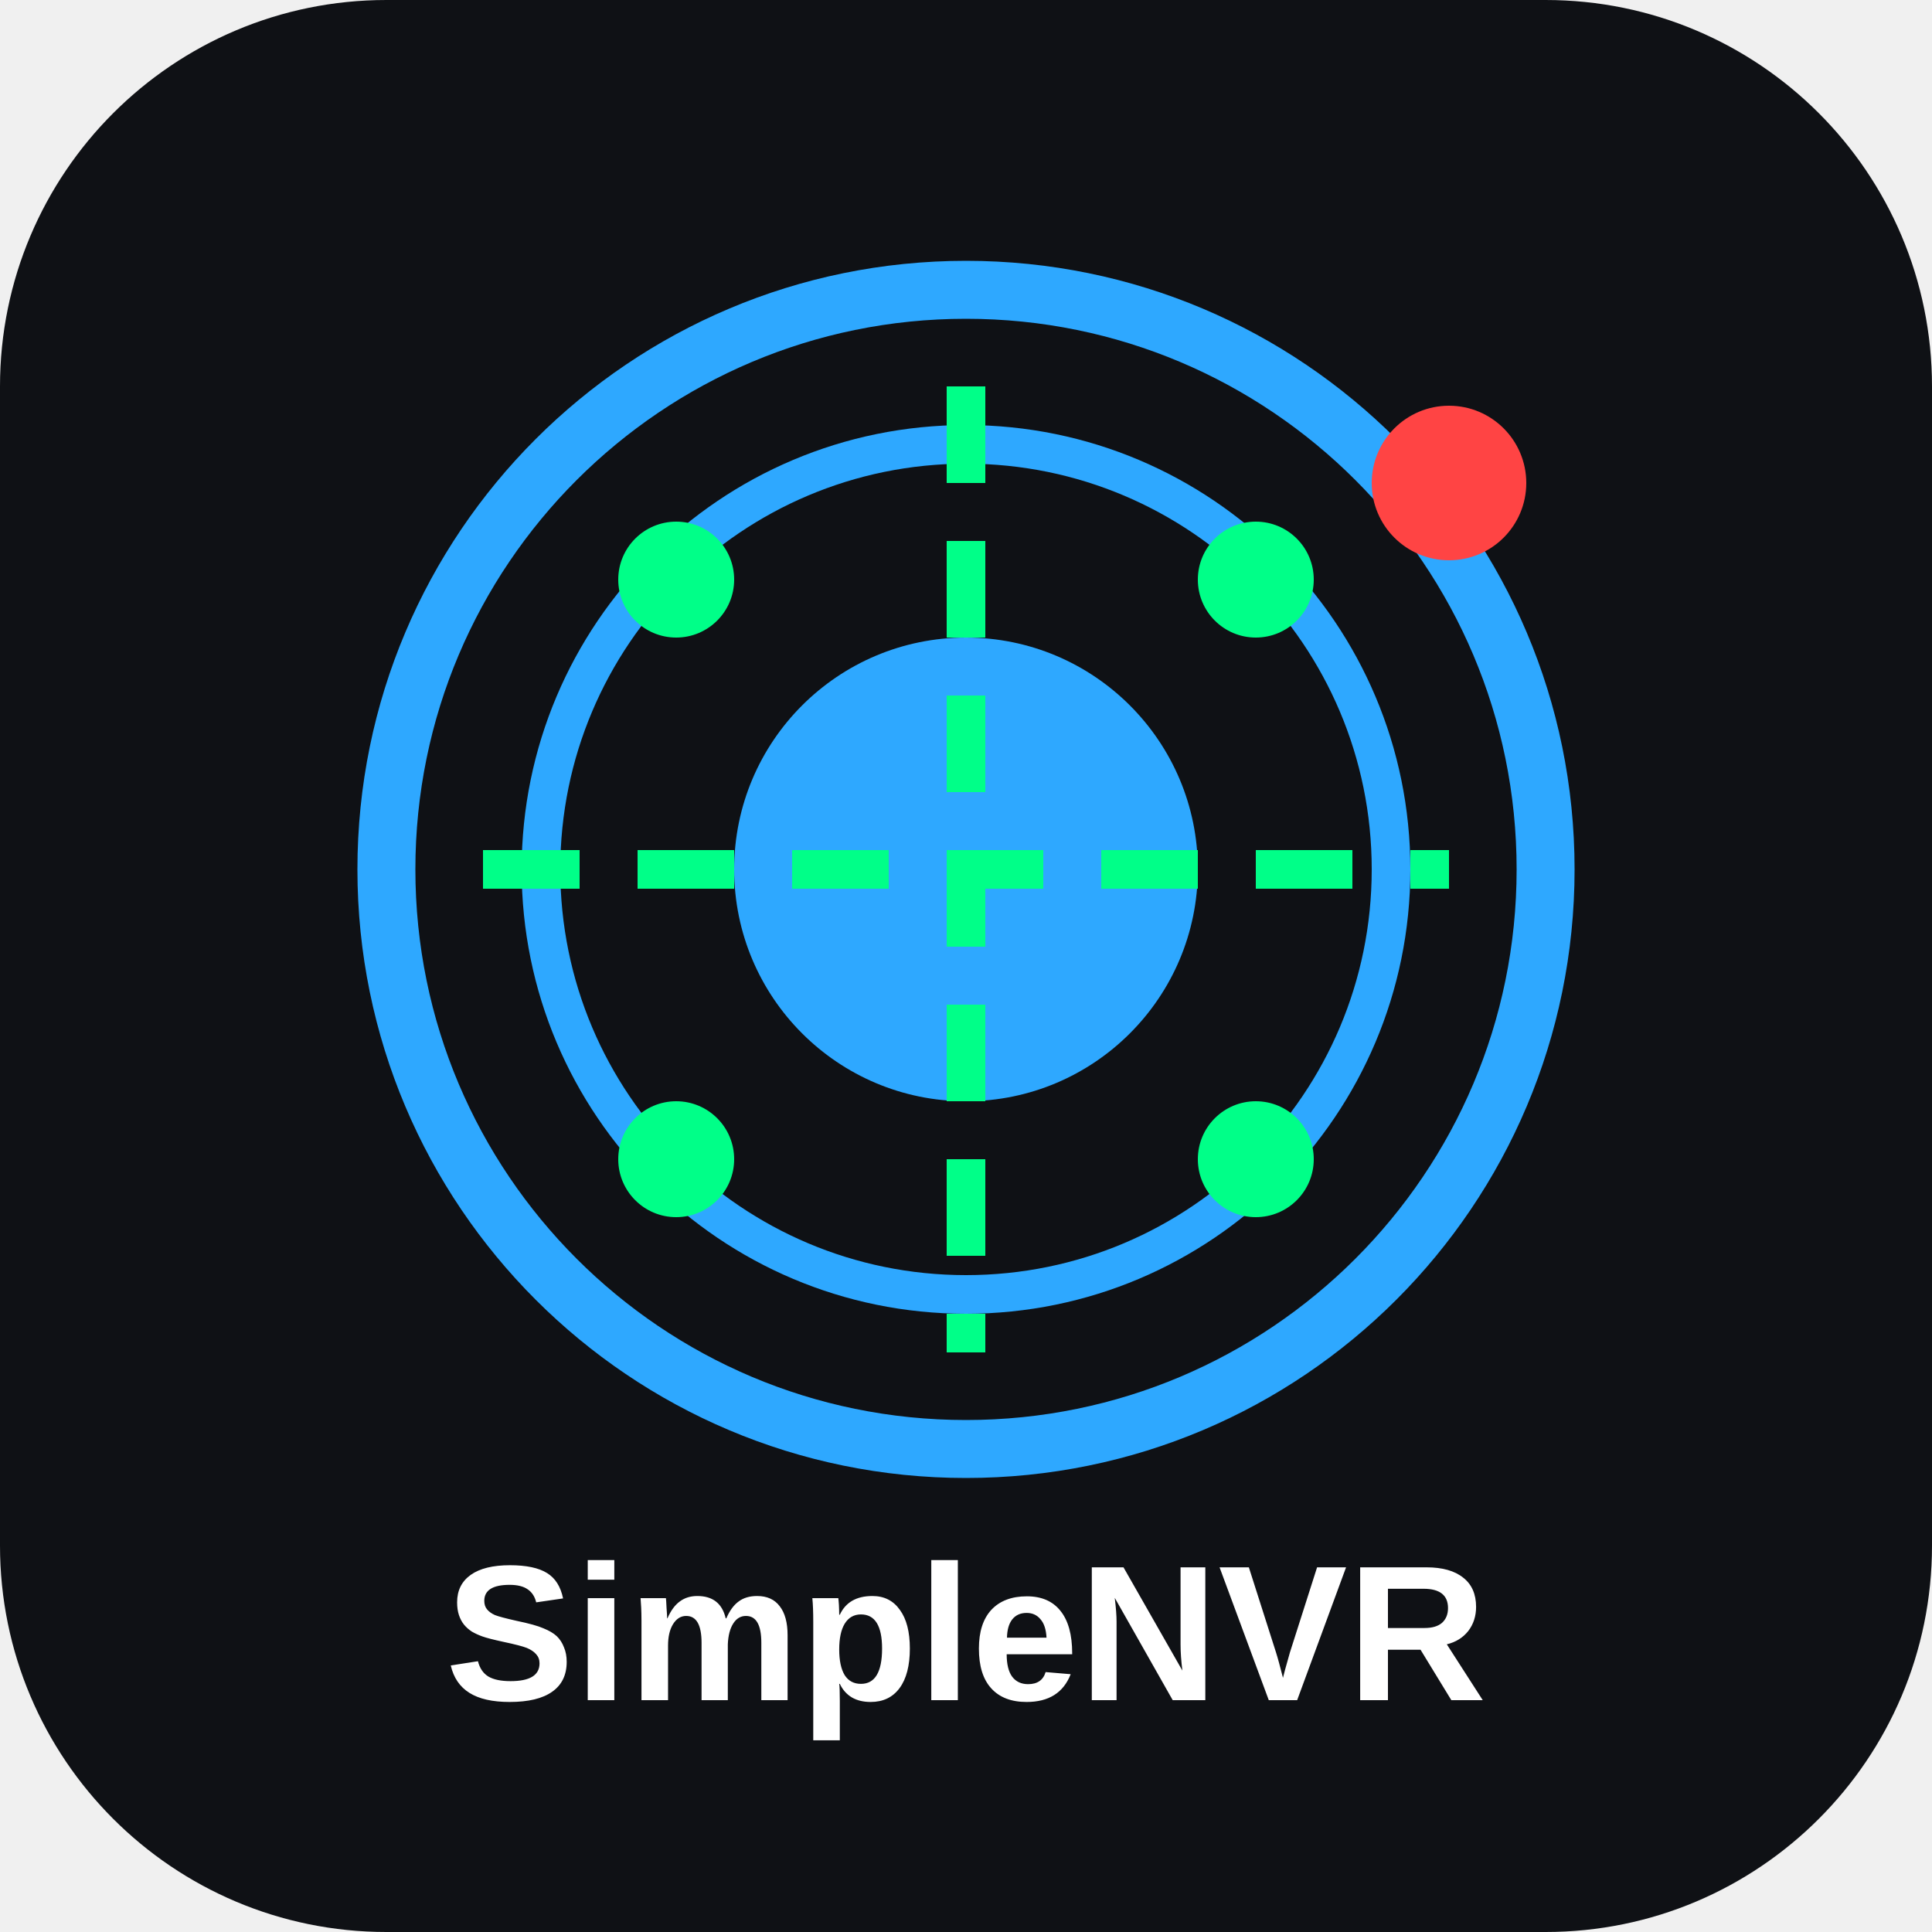
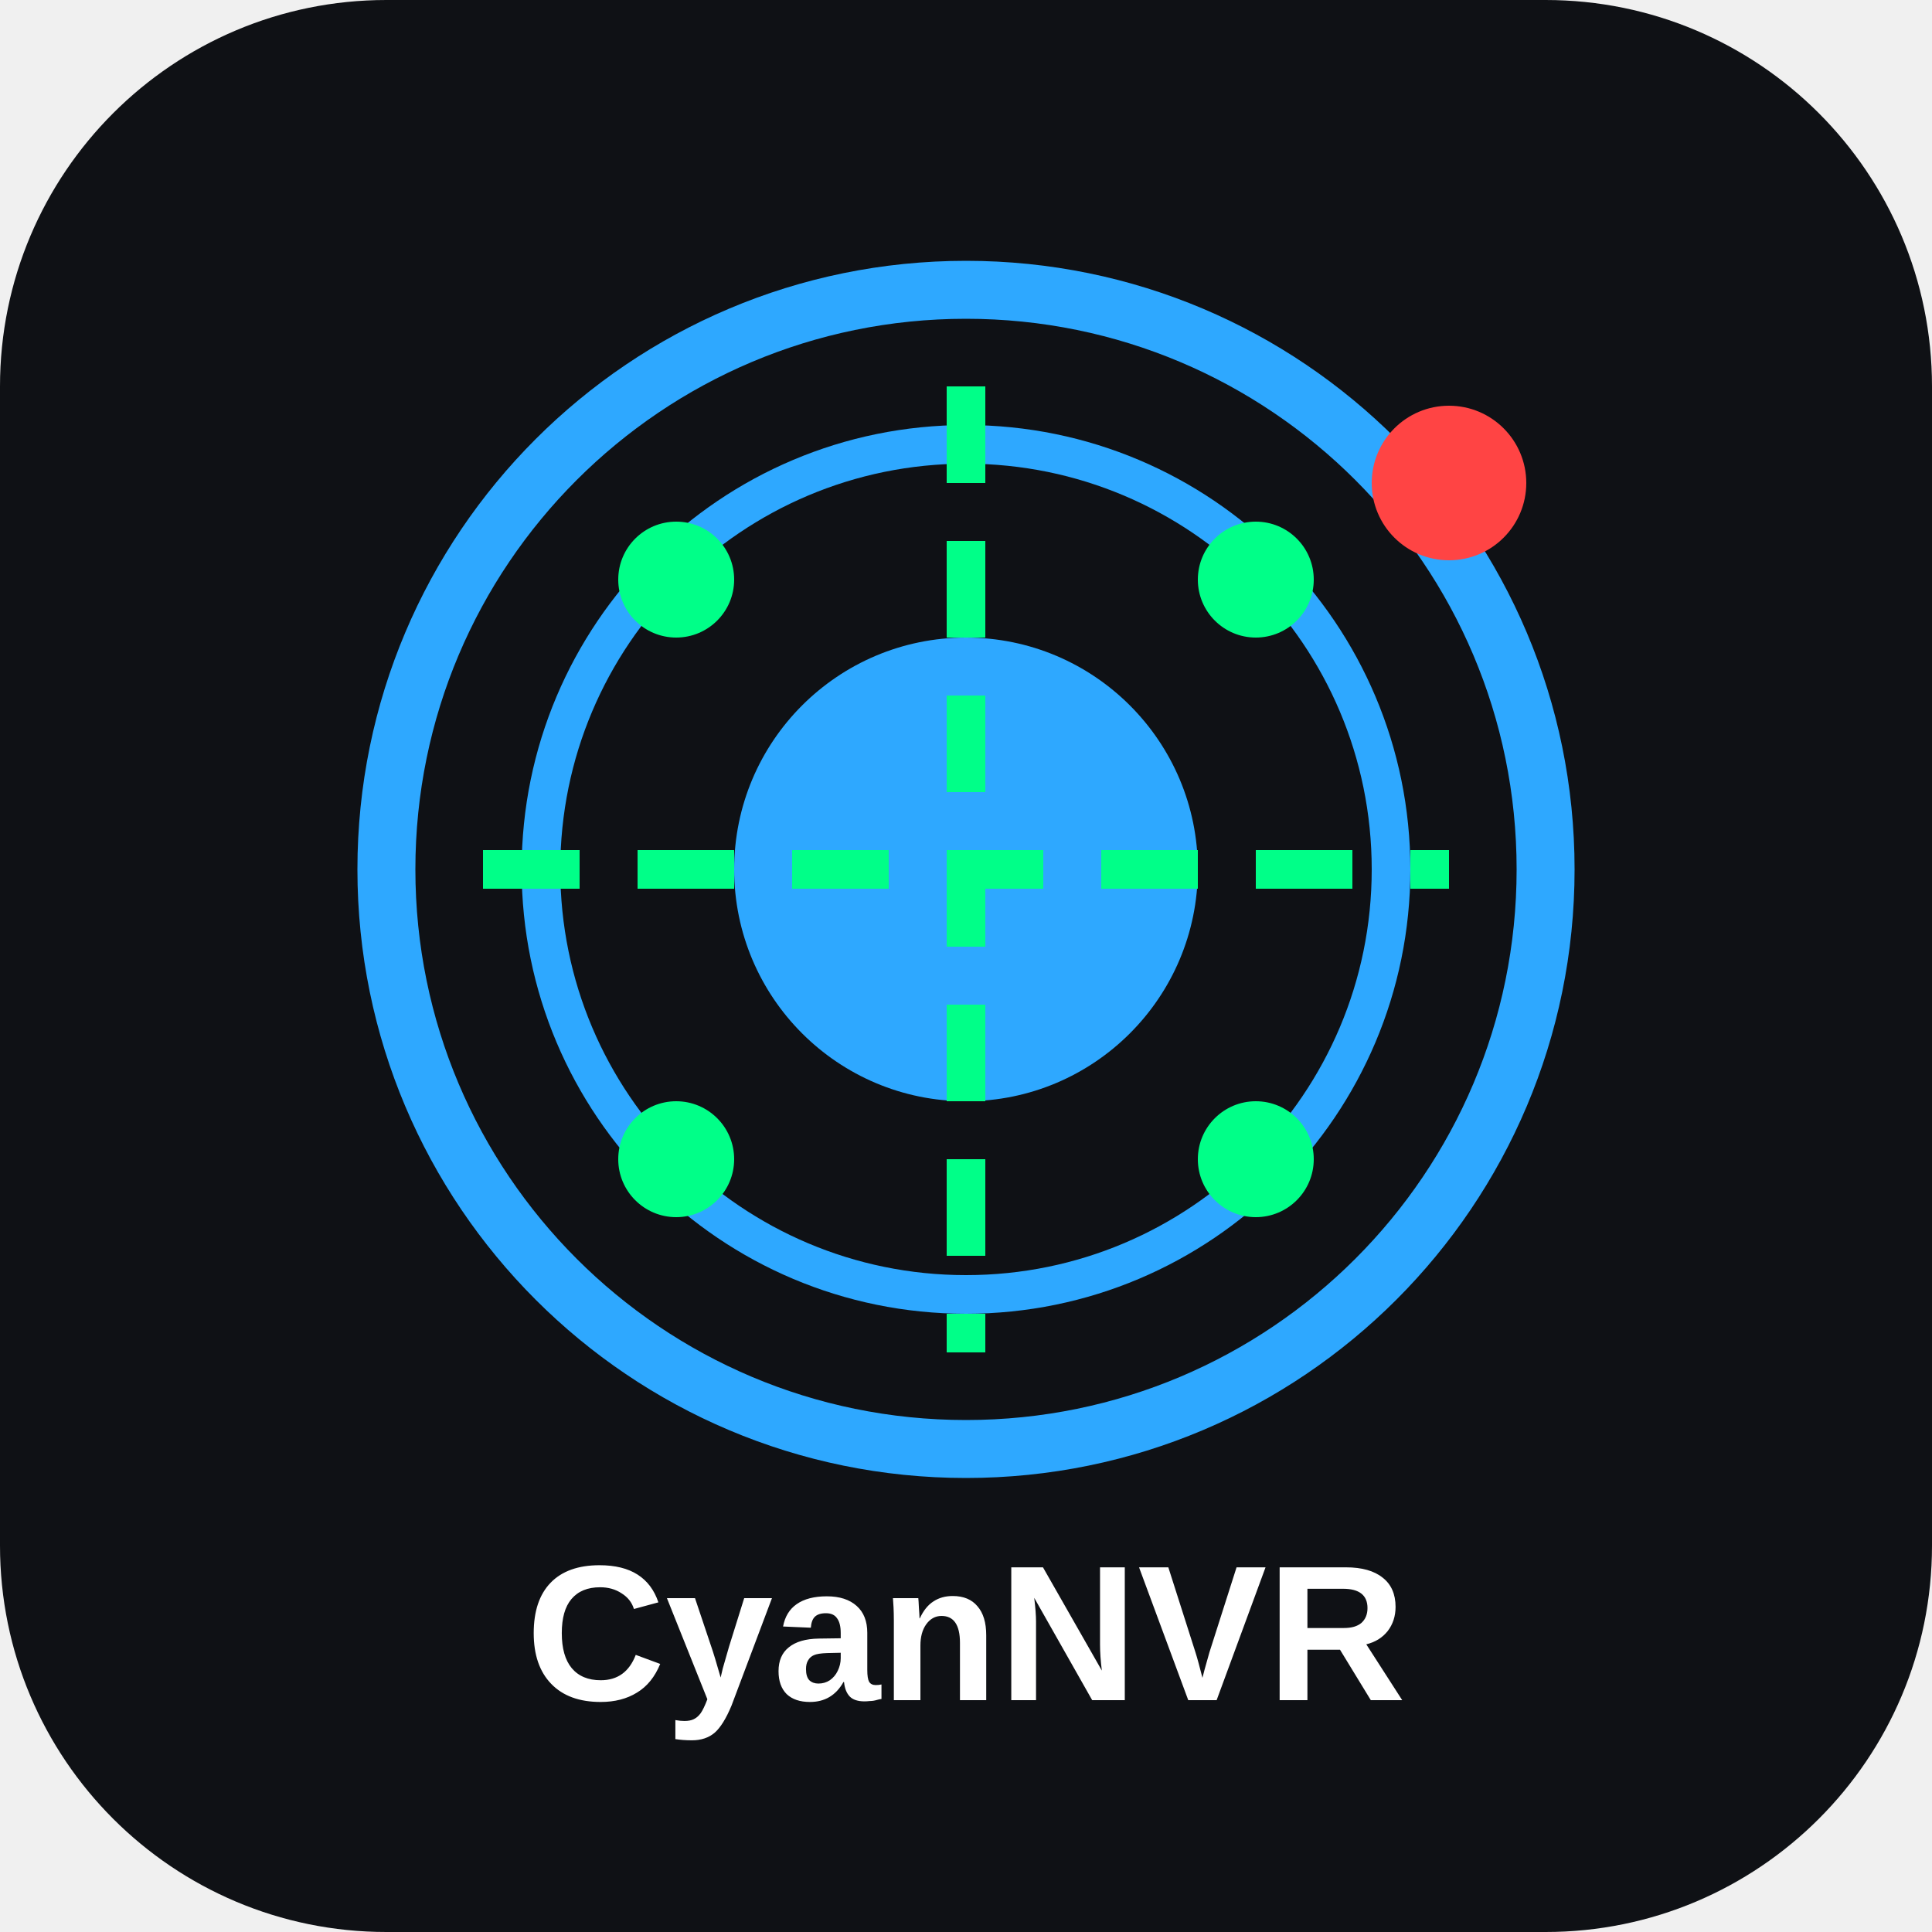
<svg xmlns="http://www.w3.org/2000/svg" viewBox="0 0 100 100">
  <rect width="100" height="100" rx="20" fill="#0f1115" />
  <g transform="translate(50,45)">
    <circle cx="0" cy="0" r="30" fill="none" stroke="#2ea8ff" stroke-width="3" />
    <circle cx="0" cy="0" r="22" fill="none" stroke="#2ea8ff" stroke-width="2" />
    <circle cx="0" cy="0" r="12" fill="#2ea8ff" />
    <line x1="-25" y1="0" x2="25" y2="0" stroke="#00ff88" stroke-width="2" stroke-dasharray="5,3" />
    <line x1="0" y1="-25" x2="0" y2="25" stroke="#00ff88" stroke-width="2" stroke-dasharray="5,3" />
    <circle cx="-15" cy="-15" r="3" fill="#00ff88" />
    <circle cx="15" cy="-15" r="3" fill="#00ff88" />
    <circle cx="-15" cy="15" r="3" fill="#00ff88" />
    <circle cx="15" cy="15" r="3" fill="#00ff88" />
  </g>
  <circle cx="75" cy="25" r="4" fill="#ff4444" />
-   <text x="50" y="88" font-size="10" fill="#ffffff" text-anchor="middle" font-weight="bold" font-family="Arial, sans-serif">SimpleNVR</text>
+   <text x="50" y="88" font-size="10" fill="#ffffff" text-anchor="middle" font-weight="bold" font-family="Arial, sans-serif">CyanNVR</text>
</svg>
